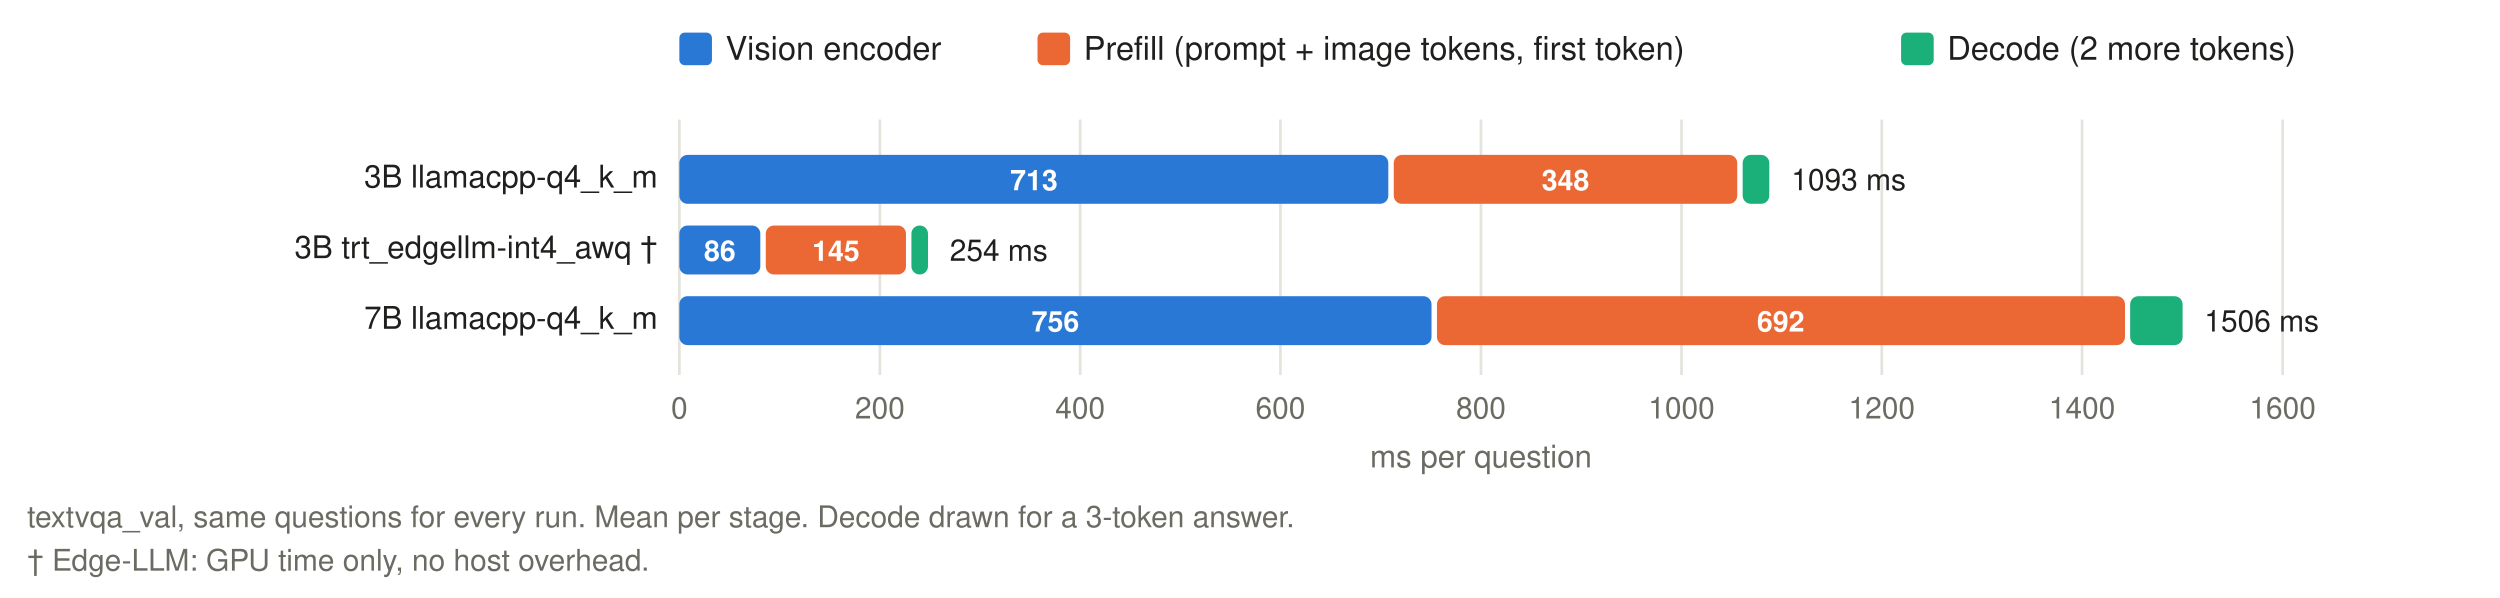
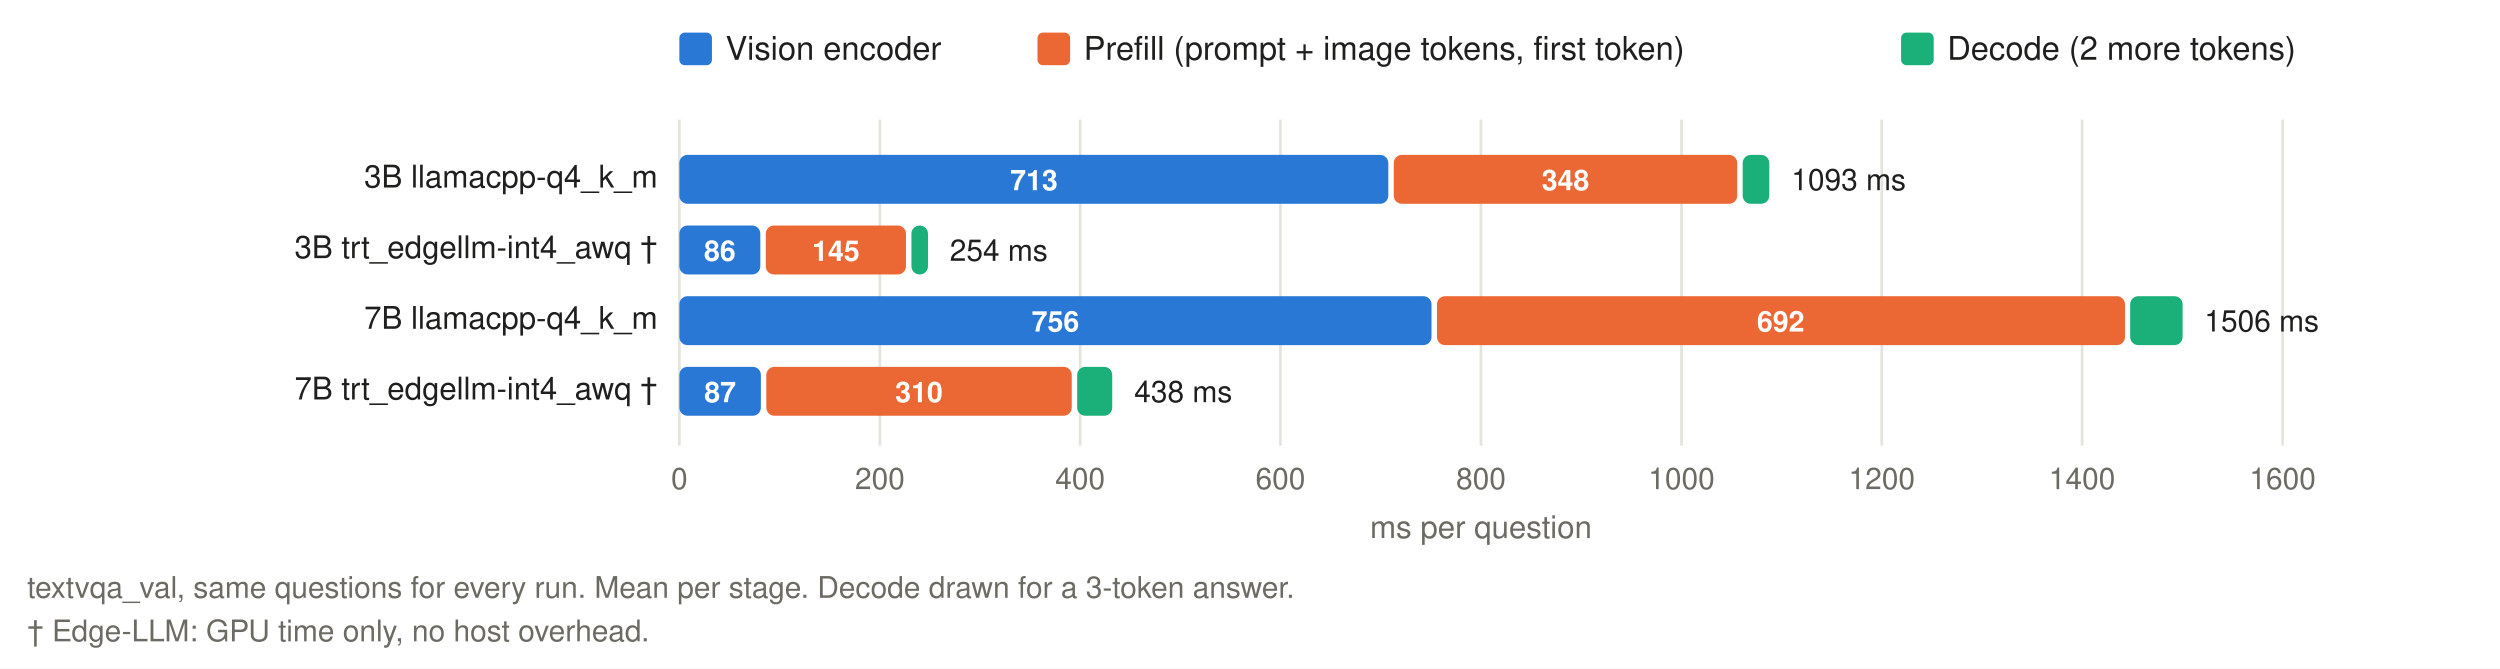
- <svg xmlns="http://www.w3.org/2000/svg" width="920" height="220" viewBox="0 0 920 220" font-family="Helvetica, Arial, sans-serif">
-   <rect width="920" height="220" fill="#ffffff" />
-   <line x1="250.0" y1="44" x2="250.0" y2="138" stroke="#e4e3dc" />
-   <line x1="323.8" y1="44" x2="323.8" y2="138" stroke="#e4e3dc" />
-   <line x1="397.5" y1="44" x2="397.5" y2="138" stroke="#e4e3dc" />
-   <line x1="471.2" y1="44" x2="471.2" y2="138" stroke="#e4e3dc" />
-   <line x1="545.0" y1="44" x2="545.0" y2="138" stroke="#e4e3dc" />
-   <line x1="618.8" y1="44" x2="618.8" y2="138" stroke="#e4e3dc" />
-   <line x1="692.5" y1="44" x2="692.5" y2="138" stroke="#e4e3dc" />
-   <line x1="766.2" y1="44" x2="766.2" y2="138" stroke="#e4e3dc" />
-   <line x1="840.0" y1="44" x2="840.0" y2="138" stroke="#e4e3dc" />
+ <svg xmlns="http://www.w3.org/2000/svg" width="920" height="246" viewBox="0 0 920 246" font-family="Helvetica, Arial, sans-serif">
+   <rect width="920" height="246" fill="#ffffff" />
+   <line x1="250.0" y1="44" x2="250.0" y2="164" stroke="#e4e3dc" />
+   <line x1="323.8" y1="44" x2="323.8" y2="164" stroke="#e4e3dc" />
+   <line x1="397.5" y1="44" x2="397.5" y2="164" stroke="#e4e3dc" />
+   <line x1="471.2" y1="44" x2="471.2" y2="164" stroke="#e4e3dc" />
+   <line x1="545.0" y1="44" x2="545.0" y2="164" stroke="#e4e3dc" />
+   <line x1="618.8" y1="44" x2="618.8" y2="164" stroke="#e4e3dc" />
+   <line x1="692.5" y1="44" x2="692.5" y2="164" stroke="#e4e3dc" />
+   <line x1="766.2" y1="44" x2="766.2" y2="164" stroke="#e4e3dc" />
+   <line x1="840.0" y1="44" x2="840.0" y2="164" stroke="#e4e3dc" />
  <rect x="250" y="12" width="12" height="12" rx="2" fill="#2a78d6" />
  <text x="267.0" y="22" font-size="12" fill="#1f1f1e" text-anchor="start" font-weight="normal">Vision encoder</text>
  <rect x="381.8" y="12" width="12" height="12" rx="2" fill="#eb6834" />
  <text x="398.8" y="22" font-size="12" fill="#1f1f1e" text-anchor="start" font-weight="normal">Prefill (prompt + image tokens, first token)</text>
  <rect x="699.6" y="12" width="12" height="12" rx="2" fill="#1baf7a" />
  <text x="716.6" y="22" font-size="12" fill="#1f1f1e" text-anchor="start" font-weight="normal">Decode (2 more tokens)</text>
  <text x="242.0" y="69" font-size="11.5" fill="#1f1f1e" text-anchor="end" font-weight="normal">3B llamacpp-q4_k_m</text>
  <rect x="250.0" y="57" width="260.9" height="18" rx="3" fill="#2a78d6" />
  <text x="380.5" y="70" font-size="10.5" fill="#ffffff" text-anchor="middle" font-weight="bold">713</text>
  <rect x="512.9" y="57" width="126.4" height="18" rx="3" fill="#eb6834" />
  <text x="576.1" y="70" font-size="10.5" fill="#ffffff" text-anchor="middle" font-weight="bold">348</text>
  <rect x="641.3" y="57" width="9.8" height="18" rx="3" fill="#1baf7a" />
  <text x="659.2" y="70" font-size="11" fill="#1f1f1e" text-anchor="start" font-weight="normal">1093 ms</text>
  <text x="242.0" y="95" font-size="11.5" fill="#1f1f1e" text-anchor="end" font-weight="normal">3B trt_edgellm-int4_awq †</text>
  <rect x="250.0" y="83" width="29.8" height="18" rx="3" fill="#2a78d6" />
  <text x="264.9" y="96" font-size="10.5" fill="#ffffff" text-anchor="middle" font-weight="bold">86</text>
  <rect x="281.8" y="83" width="51.6" height="18" rx="3" fill="#eb6834" />
  <text x="307.6" y="96" font-size="10.5" fill="#ffffff" text-anchor="middle" font-weight="bold">145</text>
  <rect x="335.4" y="83" width="6.1" height="18" rx="3" fill="#1baf7a" />
  <text x="349.5" y="96" font-size="11" fill="#1f1f1e" text-anchor="start" font-weight="normal">254 ms</text>
  <text x="242.0" y="121" font-size="11.5" fill="#1f1f1e" text-anchor="end" font-weight="normal">7B llamacpp-q4_k_m</text>
  <rect x="250.0" y="109" width="276.8" height="18" rx="3" fill="#2a78d6" />
  <text x="388.4" y="122" font-size="10.5" fill="#ffffff" text-anchor="middle" font-weight="bold">756</text>
  <rect x="528.8" y="109" width="253.2" height="18" rx="3" fill="#eb6834" />
  <text x="655.3" y="122" font-size="10.5" fill="#ffffff" text-anchor="middle" font-weight="bold">692</text>
  <rect x="783.9" y="109" width="19.3" height="18" rx="3" fill="#1baf7a" />
  <text x="811.2" y="122" font-size="11" fill="#1f1f1e" text-anchor="start" font-weight="normal">1506 ms</text>
-   <text x="250.0" y="154" font-size="11" fill="#6b6a63" text-anchor="middle" font-weight="normal">0</text>
-   <text x="323.8" y="154" font-size="11" fill="#6b6a63" text-anchor="middle" font-weight="normal">200</text>
-   <text x="397.5" y="154" font-size="11" fill="#6b6a63" text-anchor="middle" font-weight="normal">400</text>
-   <text x="471.2" y="154" font-size="11" fill="#6b6a63" text-anchor="middle" font-weight="normal">600</text>
-   <text x="545.0" y="154" font-size="11" fill="#6b6a63" text-anchor="middle" font-weight="normal">800</text>
-   <text x="618.8" y="154" font-size="11" fill="#6b6a63" text-anchor="middle" font-weight="normal">1000</text>
-   <text x="692.5" y="154" font-size="11" fill="#6b6a63" text-anchor="middle" font-weight="normal">1200</text>
-   <text x="766.2" y="154" font-size="11" fill="#6b6a63" text-anchor="middle" font-weight="normal">1400</text>
-   <text x="840.0" y="154" font-size="11" fill="#6b6a63" text-anchor="middle" font-weight="normal">1600</text>
-   <text x="545.0" y="172" font-size="11.5" fill="#6b6a63" text-anchor="middle" font-weight="normal">ms per question</text>
-   <text x="10.0" y="194" font-size="11" fill="#6b6a63" text-anchor="start" font-weight="normal">textvqa_val, same questions for every run. Mean per stage. Decode drawn for a 3-token answer.</text>
-   <text x="10.0" y="210" font-size="11" fill="#6b6a63" text-anchor="start" font-weight="normal">† Edge-LLM: GPU time only, no host overhead.</text>
+   <text x="242.0" y="147" font-size="11.5" fill="#1f1f1e" text-anchor="end" font-weight="normal">7B trt_edgellm-int4_awq †</text>
+   <rect x="250.0" y="135" width="30.0" height="18" rx="3" fill="#2a78d6" />
+   <text x="265.0" y="148" font-size="10.5" fill="#ffffff" text-anchor="middle" font-weight="bold">87</text>
+   <rect x="282.0" y="135" width="112.4" height="18" rx="3" fill="#eb6834" />
+   <text x="338.2" y="148" font-size="10.5" fill="#ffffff" text-anchor="middle" font-weight="bold">310</text>
+   <rect x="396.4" y="135" width="12.9" height="18" rx="3" fill="#1baf7a" />
+   <text x="417.4" y="148" font-size="11" fill="#1f1f1e" text-anchor="start" font-weight="normal">438 ms</text>
+   <text x="250.0" y="180" font-size="11" fill="#6b6a63" text-anchor="middle" font-weight="normal">0</text>
+   <text x="323.8" y="180" font-size="11" fill="#6b6a63" text-anchor="middle" font-weight="normal">200</text>
+   <text x="397.5" y="180" font-size="11" fill="#6b6a63" text-anchor="middle" font-weight="normal">400</text>
+   <text x="471.2" y="180" font-size="11" fill="#6b6a63" text-anchor="middle" font-weight="normal">600</text>
+   <text x="545.0" y="180" font-size="11" fill="#6b6a63" text-anchor="middle" font-weight="normal">800</text>
+   <text x="618.8" y="180" font-size="11" fill="#6b6a63" text-anchor="middle" font-weight="normal">1000</text>
+   <text x="692.5" y="180" font-size="11" fill="#6b6a63" text-anchor="middle" font-weight="normal">1200</text>
+   <text x="766.2" y="180" font-size="11" fill="#6b6a63" text-anchor="middle" font-weight="normal">1400</text>
+   <text x="840.0" y="180" font-size="11" fill="#6b6a63" text-anchor="middle" font-weight="normal">1600</text>
+   <text x="545.0" y="198" font-size="11.5" fill="#6b6a63" text-anchor="middle" font-weight="normal">ms per question</text>
+   <text x="10.0" y="220" font-size="11" fill="#6b6a63" text-anchor="start" font-weight="normal">textvqa_val, same questions for every run. Mean per stage. Decode drawn for a 3-token answer.</text>
+   <text x="10.0" y="236" font-size="11" fill="#6b6a63" text-anchor="start" font-weight="normal">† Edge-LLM: GPU time only, no host overhead.</text>
</svg>
